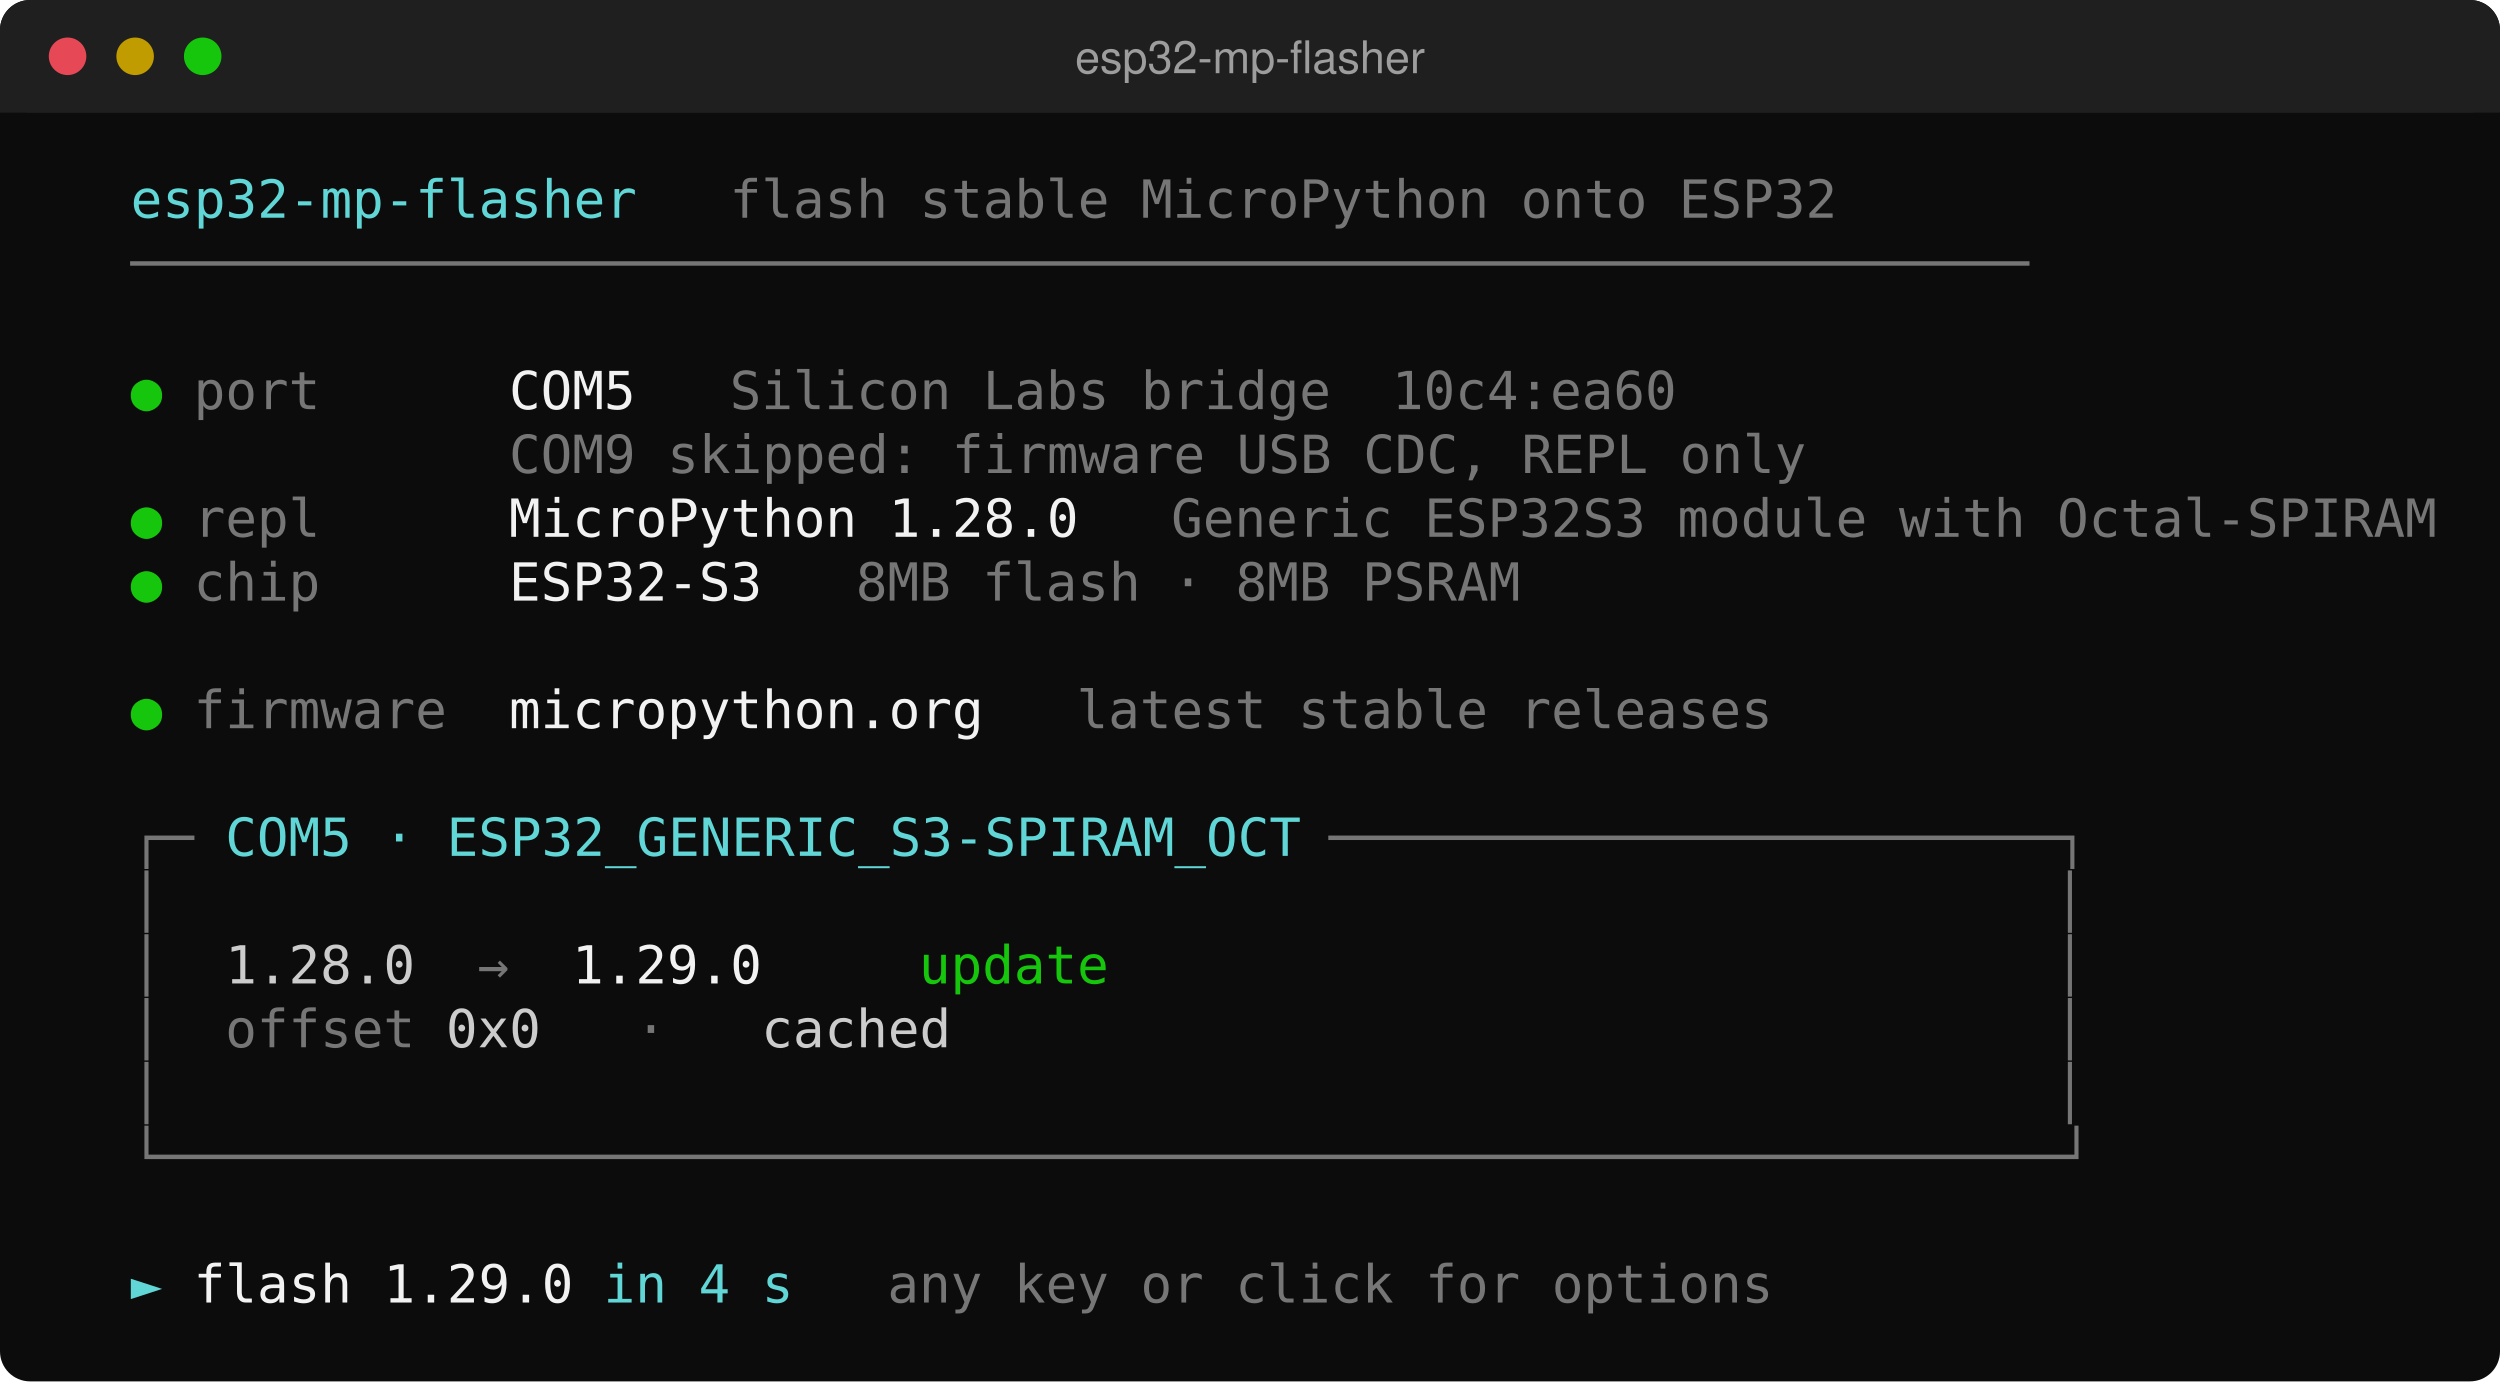
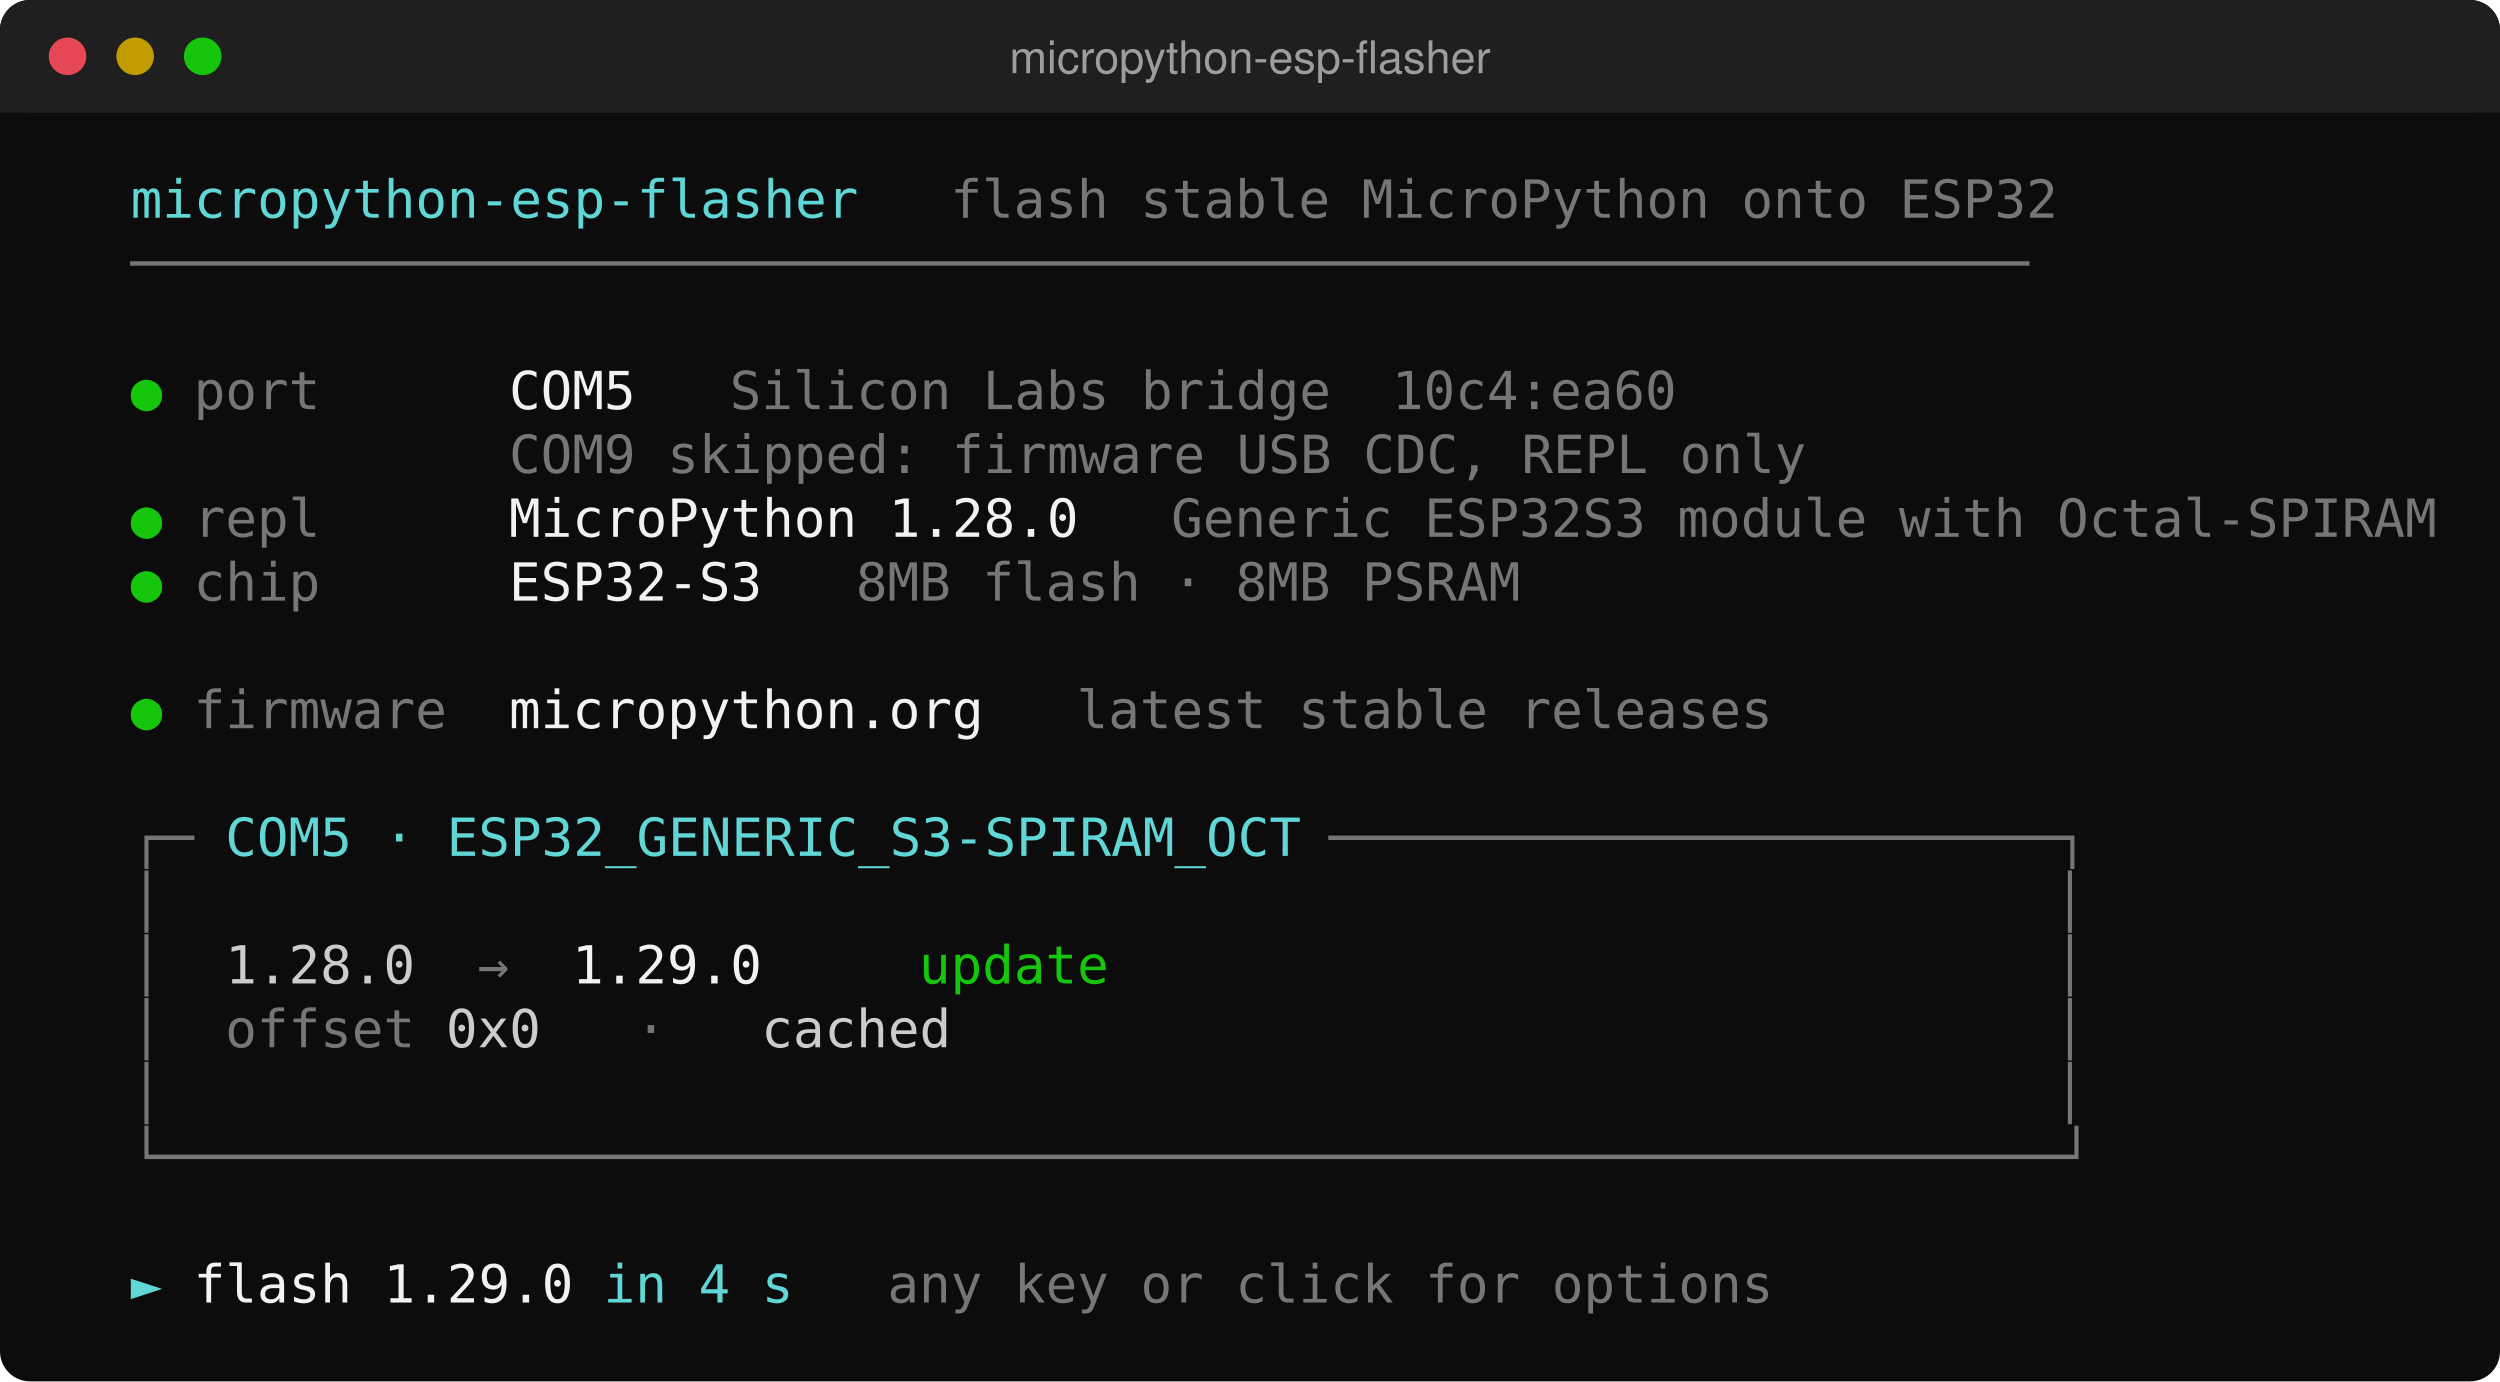
- <svg xmlns="http://www.w3.org/2000/svg" width="666" height="368" viewBox="0 0 666 368" role="img" aria-label="esp32-mp-flasher">
+ <svg xmlns="http://www.w3.org/2000/svg" width="666" height="368" viewBox="0 0 666 368" role="img" aria-label="micropython-esp-flasher">
  <rect width="666" height="368" rx="8" fill="#0C0C0C" />
  <rect width="666" height="30" rx="8" fill="#1F1F1F" />
  <rect y="22" width="666" height="8" fill="#1F1F1F" />
  <circle cx="18" cy="15" r="5" fill="#E74856" />
  <circle cx="36" cy="15" r="5" fill="#C19C00" />
  <circle cx="54" cy="15" r="5" fill="#16C60C" />
-   <text x="333" y="19.5" text-anchor="middle" fill="#9D9D9D" font-family="Segoe UI, Helvetica, Arial, sans-serif" font-size="12">esp32-mp-flasher</text>
+   <text x="333" y="19.5" text-anchor="middle" fill="#9D9D9D" font-family="Segoe UI, Helvetica, Arial, sans-serif" font-size="12">micropython-esp-flasher</text>
  <g font-family="Cascadia Mono, Consolas, 'DejaVu Sans Mono', Menlo, monospace" font-size="14" xml:space="preserve">
-     <text x="34.8" y="58" fill="#61D6D6" textLength="134.4" lengthAdjust="spacingAndGlyphs">esp32-mp-flasher</text>
-     <text x="194.4" y="58" fill="#767676" textLength="294" lengthAdjust="spacingAndGlyphs">flash stable MicroPython onto ESP32</text>
+     <text x="34.8" y="58" fill="#61D6D6" textLength="193.2" lengthAdjust="spacingAndGlyphs">micropython-esp-flasher</text>
+     <text x="253.2" y="58" fill="#767676" textLength="294" lengthAdjust="spacingAndGlyphs">flash stable MicroPython onto ESP32</text>
    <text x="34.8" y="75" fill="#767676" textLength="504" lengthAdjust="spacingAndGlyphs">────────────────────────────────────────────────────────────</text>
    <text x="34.8" y="109" fill="#16C60C" textLength="8.4" lengthAdjust="spacingAndGlyphs">●</text>
    <text x="51.6" y="109" fill="#767676" textLength="33.6" lengthAdjust="spacingAndGlyphs">port</text>
    <text x="135.6" y="109" fill="#F2F2F2" textLength="33.6" lengthAdjust="spacingAndGlyphs">COM5</text>
    <text x="194.4" y="109" fill="#767676" textLength="159.6" lengthAdjust="spacingAndGlyphs">Silicon Labs bridge</text>
    <text x="370.8" y="109" fill="#767676" textLength="75.6" lengthAdjust="spacingAndGlyphs">10c4:ea60</text>
    <text x="135.6" y="126" fill="#767676" textLength="344.4" lengthAdjust="spacingAndGlyphs">COM9 skipped: firmware USB CDC, REPL only</text>
    <text x="34.8" y="143" fill="#16C60C" textLength="8.4" lengthAdjust="spacingAndGlyphs">●</text>
    <text x="51.6" y="143" fill="#767676" textLength="33.6" lengthAdjust="spacingAndGlyphs">repl</text>
    <text x="135.6" y="143" fill="#F2F2F2" textLength="151.2" lengthAdjust="spacingAndGlyphs">MicroPython 1.28.0</text>
    <text x="312" y="143" fill="#767676" textLength="336" lengthAdjust="spacingAndGlyphs">Generic ESP32S3 module with Octal-SPIRAM</text>
    <text x="34.8" y="160" fill="#16C60C" textLength="8.4" lengthAdjust="spacingAndGlyphs">●</text>
    <text x="51.6" y="160" fill="#767676" textLength="33.6" lengthAdjust="spacingAndGlyphs">chip</text>
    <text x="135.6" y="160" fill="#F2F2F2" textLength="67.2" lengthAdjust="spacingAndGlyphs">ESP32-S3</text>
    <text x="228" y="160" fill="#767676" textLength="176.4" lengthAdjust="spacingAndGlyphs">8MB flash · 8MB PSRAM</text>
    <text x="34.8" y="194" fill="#16C60C" textLength="8.4" lengthAdjust="spacingAndGlyphs">●</text>
    <text x="51.6" y="194" fill="#767676" textLength="67.2" lengthAdjust="spacingAndGlyphs">firmware</text>
    <text x="135.6" y="194" fill="#F2F2F2" textLength="126" lengthAdjust="spacingAndGlyphs">micropython.org</text>
    <text x="286.8" y="194" fill="#767676" textLength="184.8" lengthAdjust="spacingAndGlyphs">latest stable releases</text>
    <text x="34.8" y="228" fill="#767676" textLength="16.8" lengthAdjust="spacingAndGlyphs">┌─</text>
    <text x="60" y="228" fill="#61D6D6" textLength="285.6" lengthAdjust="spacingAndGlyphs">COM5 · ESP32_GENERIC_S3-SPIRAM_OCT</text>
    <text x="354" y="228" fill="#767676" textLength="201.6" lengthAdjust="spacingAndGlyphs">───────────────────────┐</text>
    <text x="34.8" y="245" fill="#767676" textLength="8.4" lengthAdjust="spacingAndGlyphs">│</text>
    <text x="547.2" y="245" fill="#767676" textLength="8.4" lengthAdjust="spacingAndGlyphs">│</text>
    <text x="34.8" y="262" fill="#767676" textLength="8.4" lengthAdjust="spacingAndGlyphs">│</text>
    <text x="60" y="262" fill="#CCCCCC" textLength="50.4" lengthAdjust="spacingAndGlyphs">1.28.0</text>
    <text x="127.2" y="262" fill="#767676" textLength="8.4" lengthAdjust="spacingAndGlyphs">→</text>
    <text x="152.4" y="262" fill="#F2F2F2" textLength="50.4" lengthAdjust="spacingAndGlyphs">1.29.0</text>
    <text x="244.8" y="262" fill="#16C60C" textLength="50.4" lengthAdjust="spacingAndGlyphs">update</text>
    <text x="547.2" y="262" fill="#767676" textLength="8.4" lengthAdjust="spacingAndGlyphs">│</text>
    <text x="34.8" y="279" fill="#767676" textLength="8.4" lengthAdjust="spacingAndGlyphs">│</text>
    <text x="60" y="279" fill="#767676" textLength="50.4" lengthAdjust="spacingAndGlyphs">offset</text>
    <text x="118.8" y="279" fill="#CCCCCC" textLength="25.2" lengthAdjust="spacingAndGlyphs">0x0</text>
    <text x="169.2" y="279" fill="#767676" textLength="8.4" lengthAdjust="spacingAndGlyphs">·</text>
    <text x="202.8" y="279" fill="#CCCCCC" textLength="50.4" lengthAdjust="spacingAndGlyphs">cached</text>
    <text x="547.2" y="279" fill="#767676" textLength="8.4" lengthAdjust="spacingAndGlyphs">│</text>
    <text x="34.8" y="296" fill="#767676" textLength="8.4" lengthAdjust="spacingAndGlyphs">│</text>
    <text x="547.2" y="296" fill="#767676" textLength="8.4" lengthAdjust="spacingAndGlyphs">│</text>
    <text x="34.8" y="313" fill="#767676" textLength="520.8" lengthAdjust="spacingAndGlyphs">└────────────────────────────────────────────────────────────┘</text>
    <text x="34.8" y="347" fill="#61D6D6" textLength="8.4" lengthAdjust="spacingAndGlyphs">►</text>
    <text x="51.6" y="347" fill="#F2F2F2" textLength="100.8" lengthAdjust="spacingAndGlyphs">flash 1.29.0</text>
    <text x="160.8" y="347" fill="#61D6D6" textLength="50.4" lengthAdjust="spacingAndGlyphs">in 4 s</text>
    <text x="236.4" y="347" fill="#767676" textLength="235.2" lengthAdjust="spacingAndGlyphs">any key or click for options</text>
  </g>
</svg>
